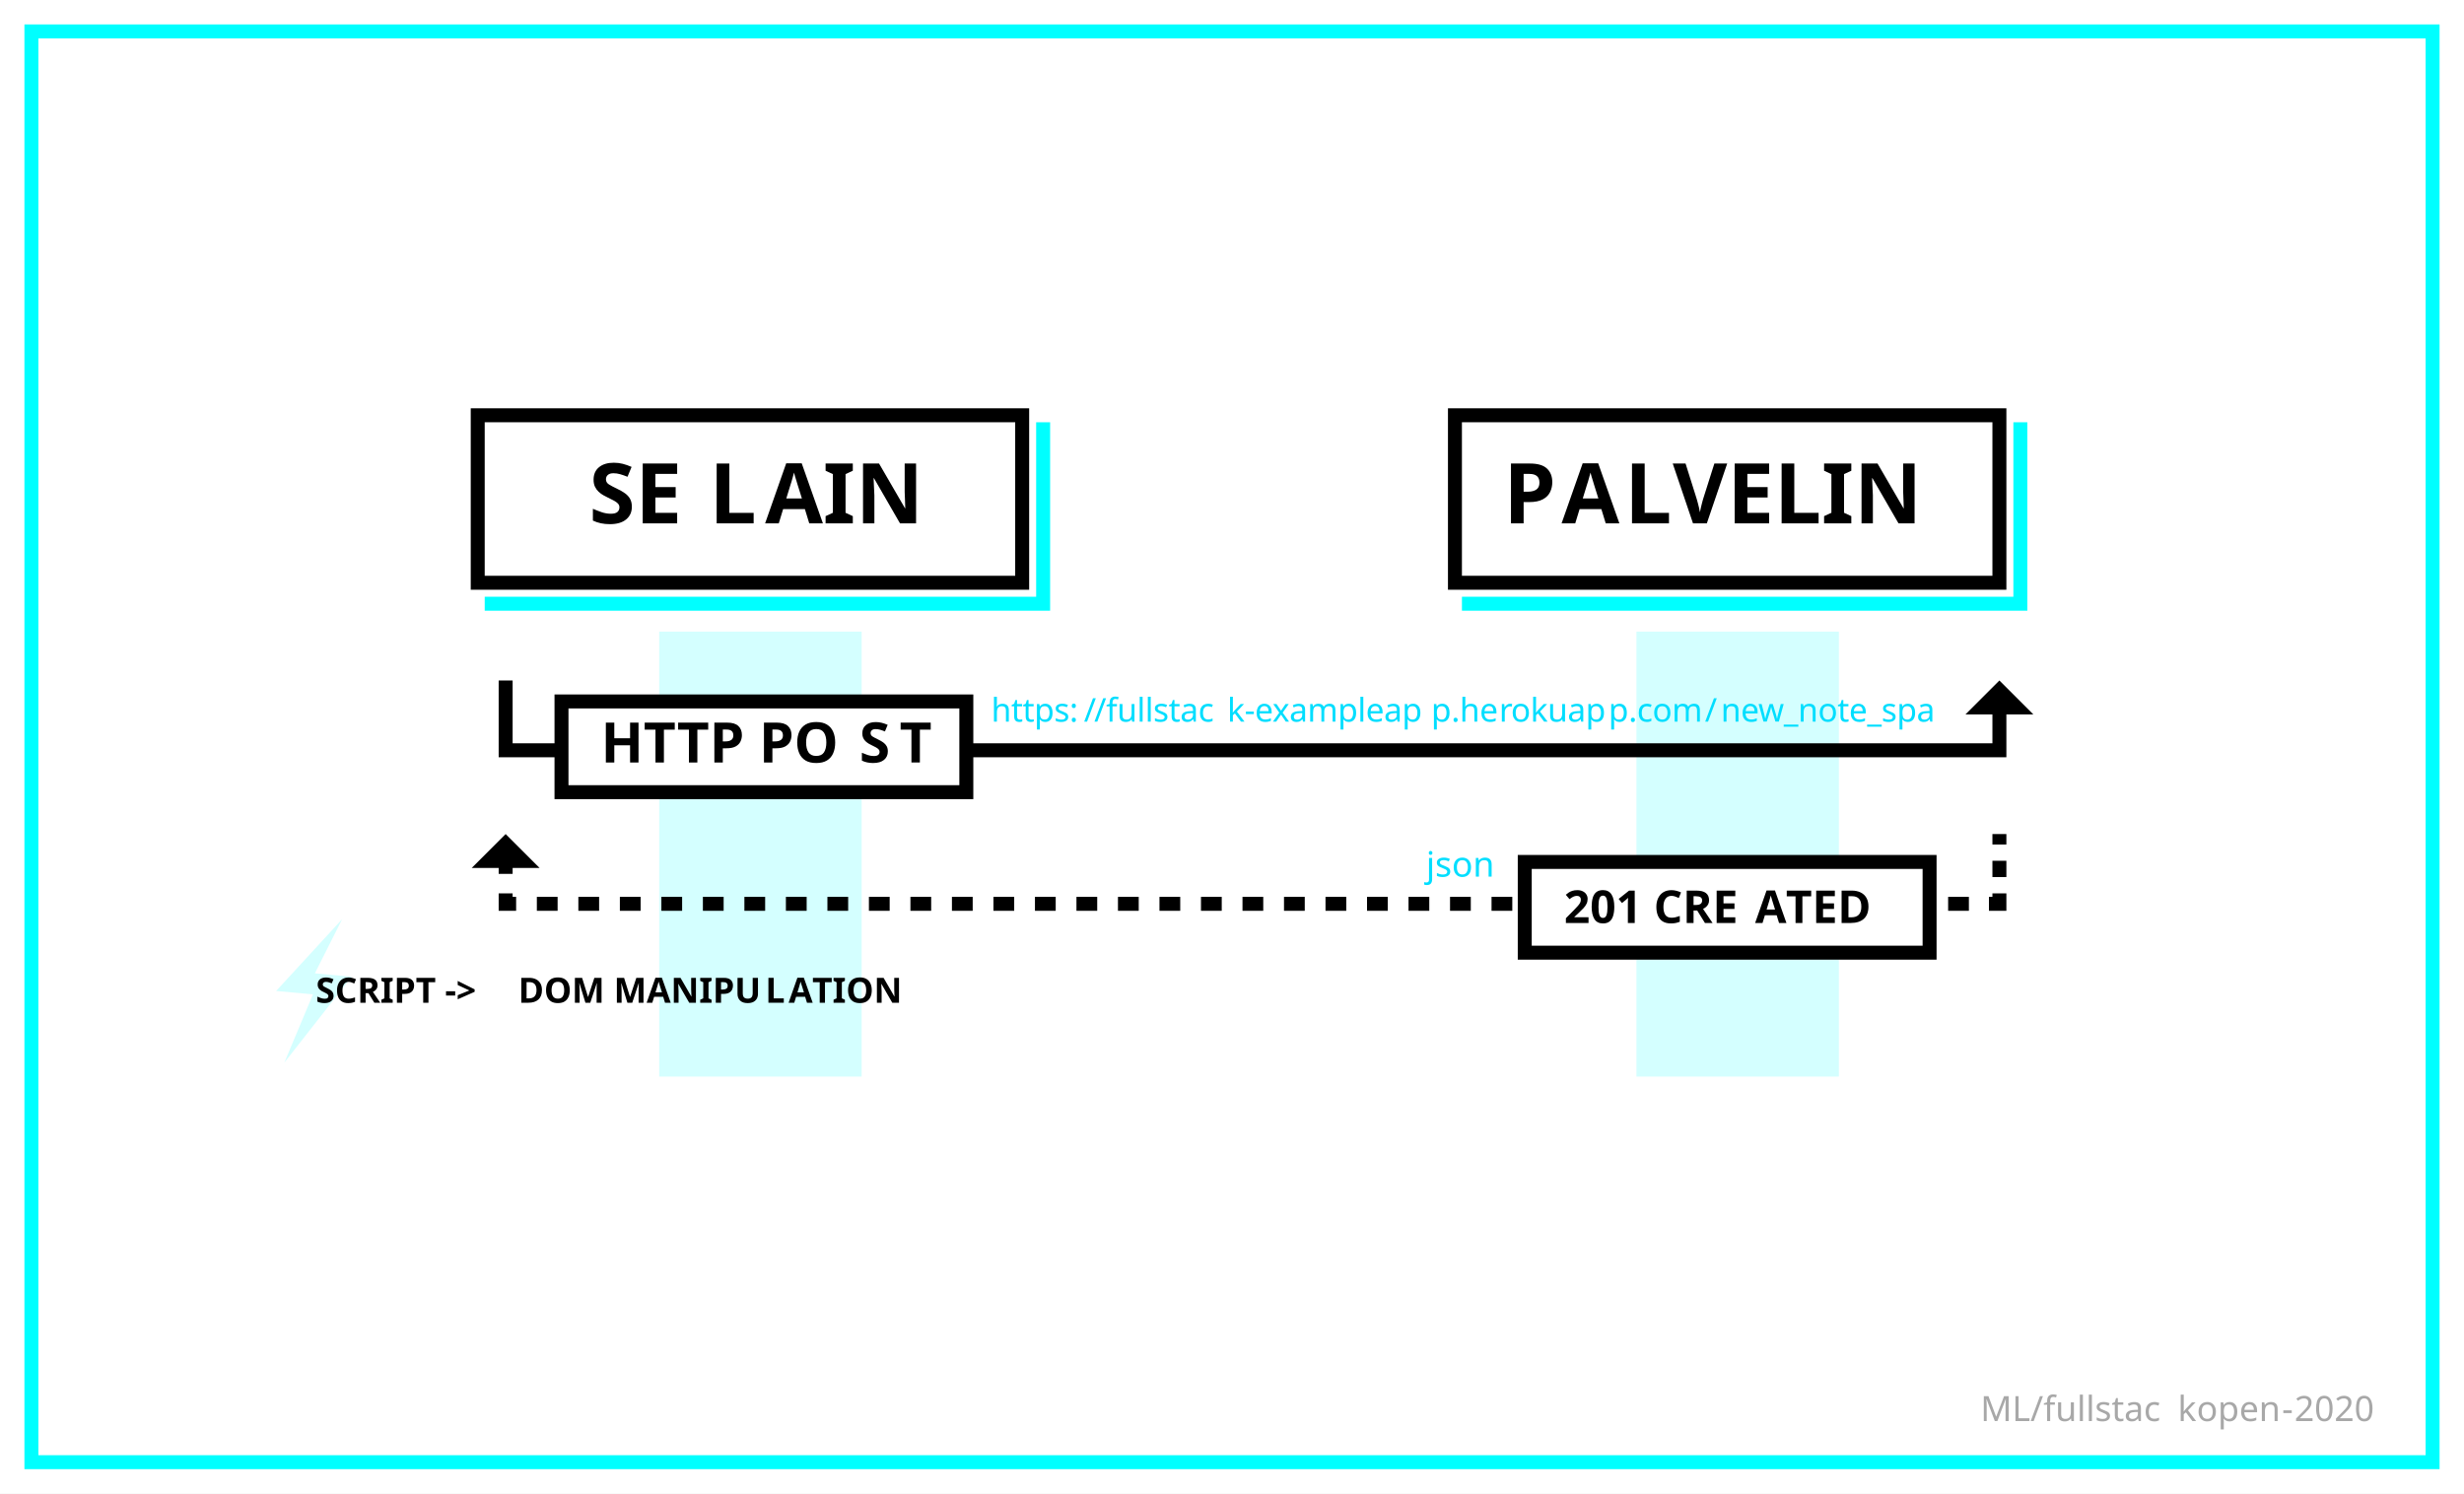
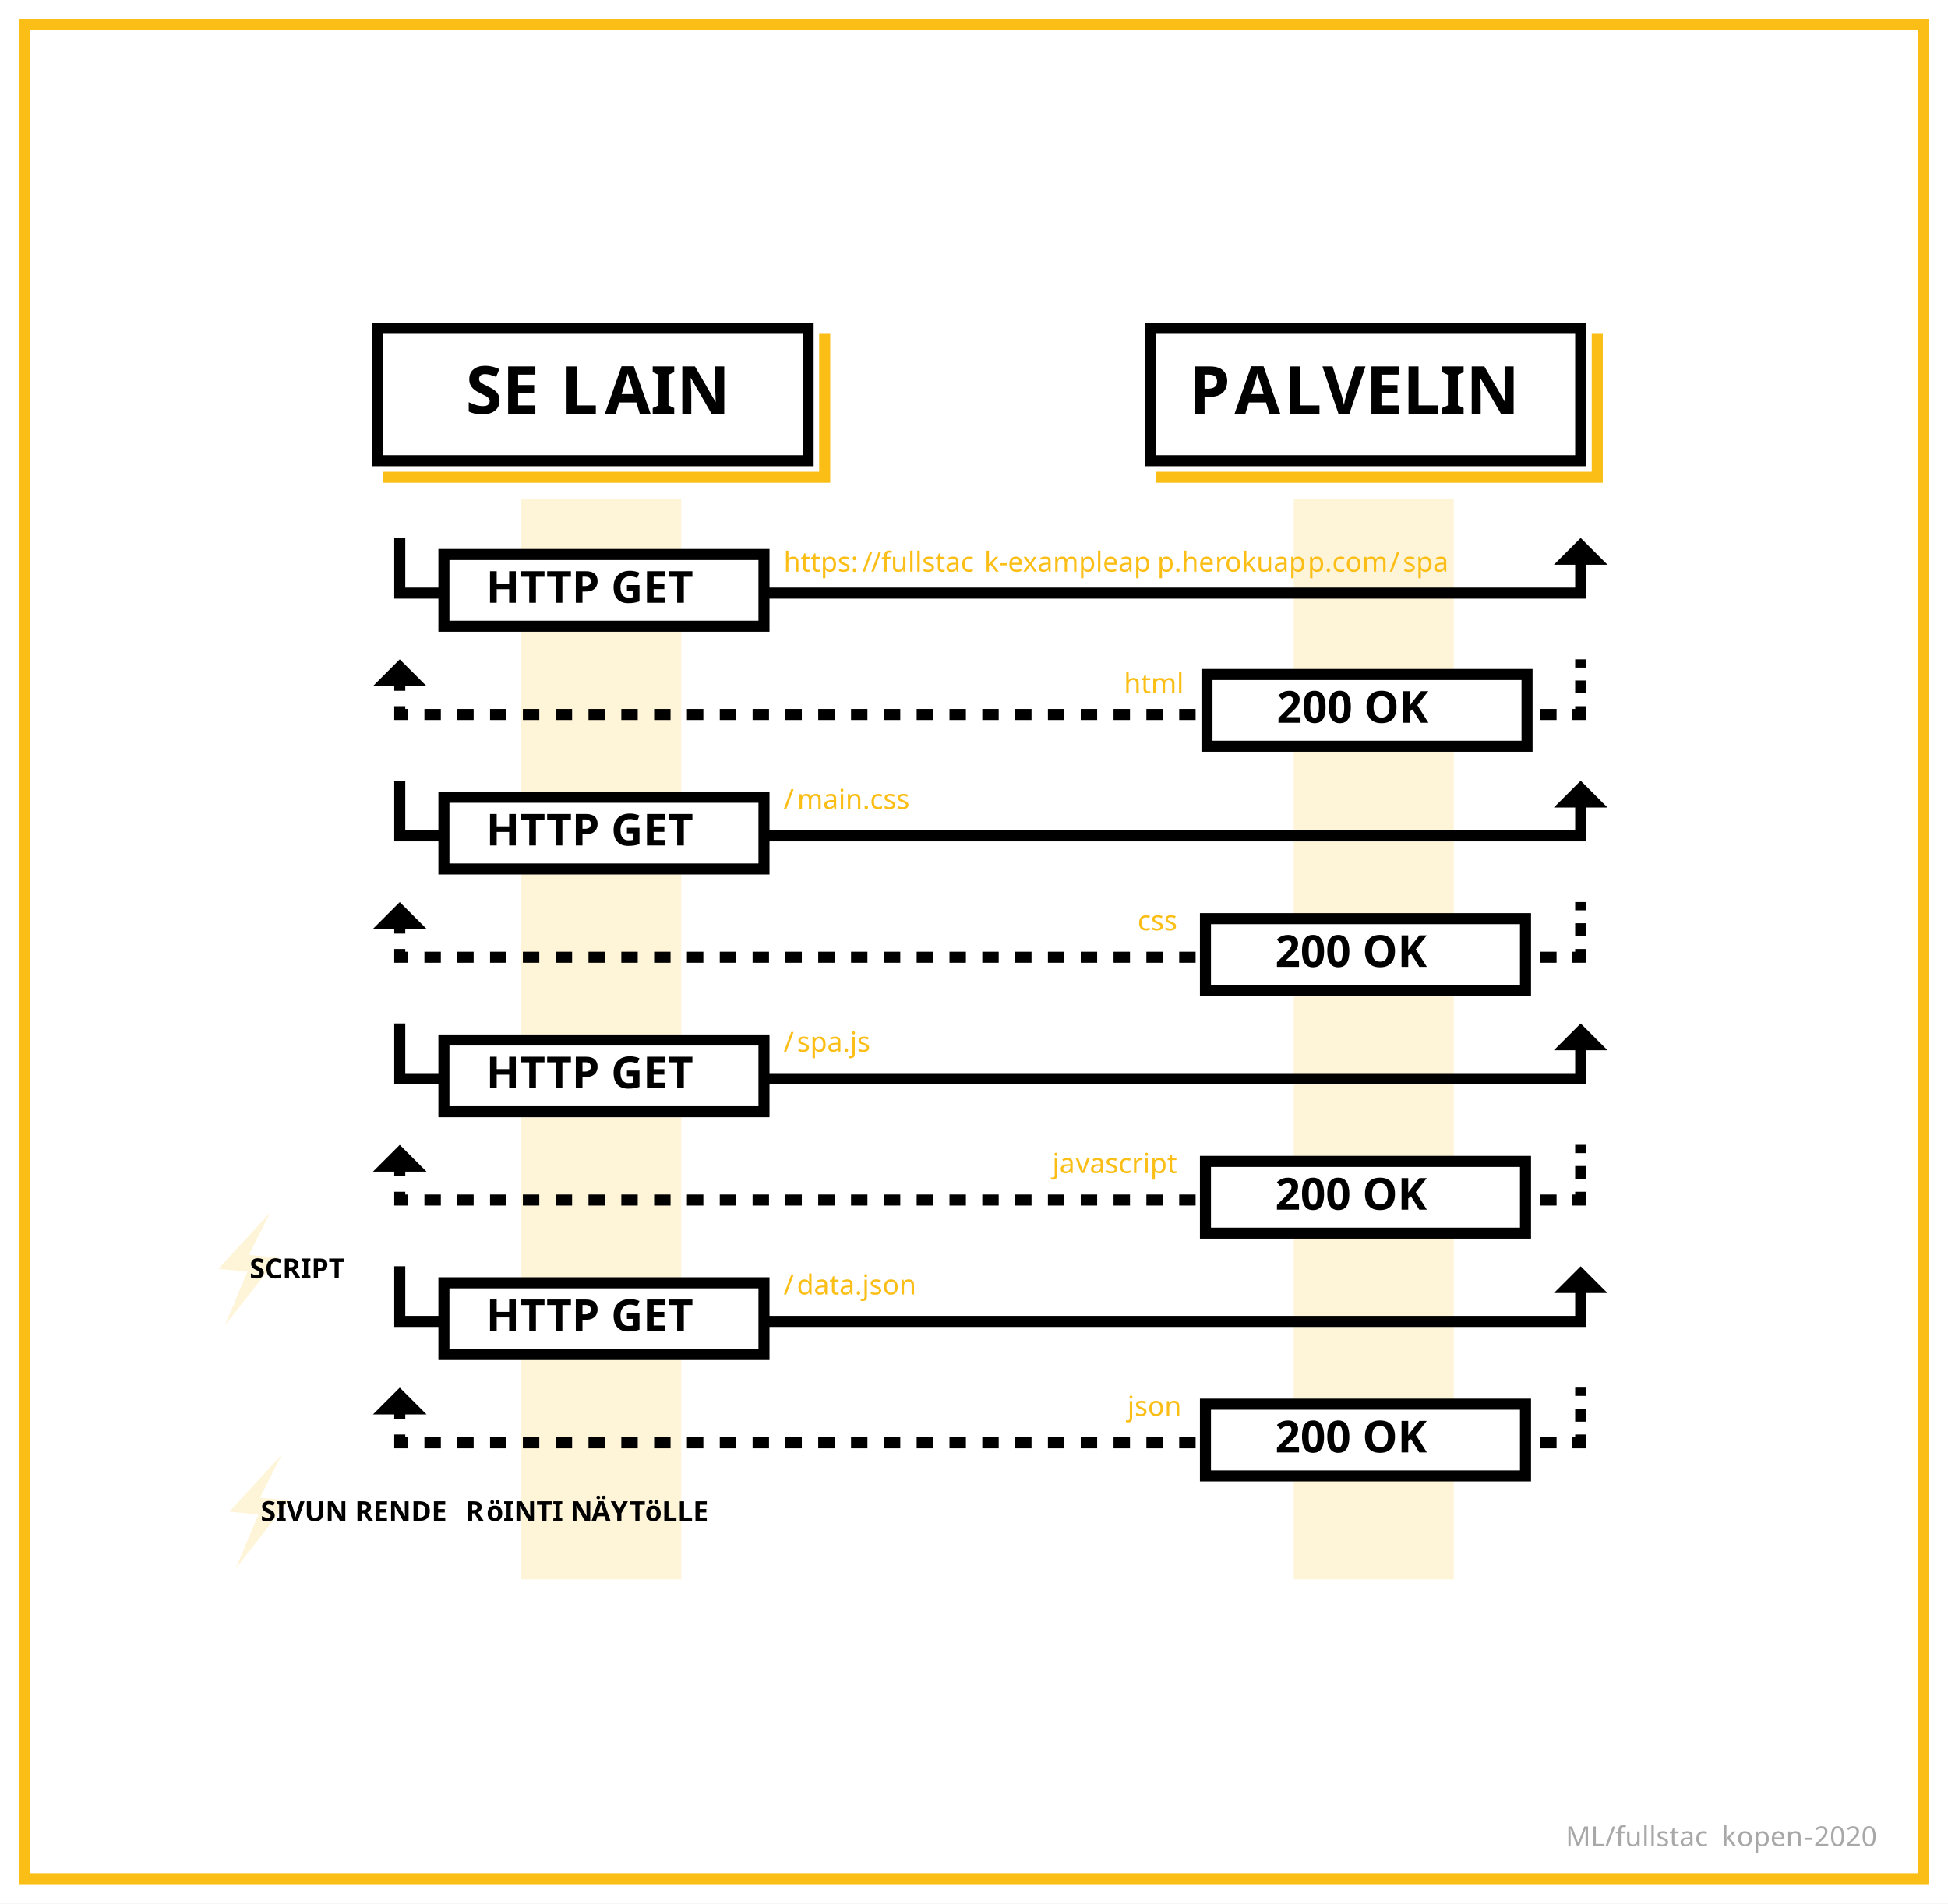
- <svg xmlns="http://www.w3.org/2000/svg" width="848.87" height="514.61" viewBox="0 0 848.87 514.61">
-   <g id="bf9fd488-b3c1-4e5d-99ef-bdf05491ed18" data-name="Layer 2">
-     <g id="bdb77873-b1d0-4e27-9cf0-6c10936f4f9c" data-name="Layer 1">
-       <rect width="848.87" height="514.61" fill="#fff" />
-       <rect x="10.82" y="10.82" width="827.23" height="492.97" fill="#fff" stroke="aqua" stroke-miterlimit="10" stroke-width="4.81" />
-       <rect x="227.1" y="217.63" width="69.74" height="153.3" fill="aqua" opacity="0.17" />
-       <rect x="563.77" y="217.63" width="69.74" height="153.3" fill="aqua" opacity="0.17" />
+ <svg xmlns="http://www.w3.org/2000/svg" width="848.87" height="829.63" viewBox="0 0 848.87 829.63">
+   <g id="bda1730b-1884-47ec-8cd1-151e2dfba222" data-name="Layer 2">
+     <g id="a1480005-284e-483f-8f9f-bf055abe1de8" data-name="Layer 1">
+       <rect width="848.87" height="829.63" fill="#fff" />
+       <rect x="10.82" y="10.82" width="827.23" height="807.99" fill="#fff" stroke="#fbbe16" stroke-miterlimit="10" stroke-width="4.81" />
+       <rect x="227.1" y="217.63" width="69.74" height="470.73" fill="#fbbe16" opacity="0.17" />
+       <rect x="563.77" y="217.63" width="69.74" height="470.73" fill="#fbbe16" opacity="0.17" />
      <text transform="translate(202.93 180.32)" font-size="28.86" font-family="SweetSansPro-Heavy, Sweet Sans Pro" font-weight="800">SE<tspan x="41.38" y="0" letter-spacing="0.02em">L</tspan>
        <tspan x="60.66" y="0">AIN</tspan>
      </text>
      <rect x="164.58" y="143.08" width="187.57" height="57.71" fill="none" stroke="#000" stroke-miterlimit="10" stroke-width="4.81" />
-       <polyline points="359.37 145.49 359.37 208.01 166.99 208.01" fill="none" stroke="aqua" stroke-miterlimit="10" stroke-width="4.81" />
+       <polyline points="359.37 145.49 359.37 208.01 166.99 208.01" fill="none" stroke="#fbbe16" stroke-miterlimit="10" stroke-width="4.81" />
      <text transform="translate(517.95 180.32)" font-size="28.86" font-family="SweetSansPro-Heavy, Sweet Sans Pro" font-weight="800">
        <tspan letter-spacing="-0.04em">P</tspan>
        <tspan x="20.03" y="0" letter-spacing="0em">A</tspan>
        <tspan x="41.7" y="0" letter-spacing="-0.08em">L</tspan>
        <tspan x="58.32" y="0">VELIN</tspan>
      </text>
      <rect x="501.24" y="143.08" width="187.57" height="57.71" fill="none" stroke="#000" stroke-miterlimit="10" stroke-width="4.81" />
-       <polyline points="696.03 145.49 696.03 208.01 503.65 208.01" fill="none" stroke="aqua" stroke-miterlimit="10" stroke-width="4.81" />
+       <polyline points="696.03 145.49 696.03 208.01 503.65 208.01" fill="none" stroke="#fbbe16" stroke-miterlimit="10" stroke-width="4.81" />
      <polyline points="174.2 234.46 174.2 258.51 688.81 258.51 688.81 244.58" fill="none" stroke="#000" stroke-miterlimit="10" stroke-width="4.81" />
      <polygon points="677.13 246.14 700.5 246.14 688.81 234.46 677.13 246.14" />
      <line x1="174.2" y1="297.48" x2="174.2" y2="301.09" fill="none" stroke="#000" stroke-miterlimit="10" stroke-width="4.81" />
      <polyline points="174.2 307.81 174.2 311.41 177.81 311.41" fill="none" stroke="#000" stroke-miterlimit="10" stroke-width="4.81" />
      <line x1="184.95" y1="311.41" x2="681.63" y2="311.41" fill="none" stroke="#000" stroke-miterlimit="10" stroke-width="4.81" stroke-dasharray="7.15 7.15" />
      <polyline points="685.21 311.41 688.81 311.41 688.81 307.81" fill="none" stroke="#000" stroke-miterlimit="10" stroke-width="4.81" />
      <line x1="688.81" y1="302.19" x2="688.81" y2="293.78" fill="none" stroke="#000" stroke-miterlimit="10" stroke-width="4.81" stroke-dasharray="5.61 5.61" />
      <line x1="688.81" y1="290.97" x2="688.81" y2="287.37" fill="none" stroke="#000" stroke-miterlimit="10" stroke-width="4.81" />
      <polygon points="185.89 299.05 162.51 299.05 174.2 287.37 185.89 299.05" />
+       <polyline points="174.2 340.27 174.2 364.32 688.81 364.32 688.81 350.38" fill="none" stroke="#000" stroke-miterlimit="10" stroke-width="4.81" />
+       <polygon points="677.13 351.95 700.5 351.95 688.81 340.27 677.13 351.95" />
+       <line x1="174.2" y1="403.29" x2="174.2" y2="406.9" fill="none" stroke="#000" stroke-miterlimit="10" stroke-width="4.81" />
+       <polyline points="174.2 413.61 174.2 417.22 177.81 417.22" fill="none" stroke="#000" stroke-miterlimit="10" stroke-width="4.81" />
+       <line x1="184.95" y1="417.22" x2="681.63" y2="417.22" fill="none" stroke="#000" stroke-miterlimit="10" stroke-width="4.81" stroke-dasharray="7.15 7.15" />
+       <polyline points="685.21 417.22 688.81 417.22 688.81 413.61" fill="none" stroke="#000" stroke-miterlimit="10" stroke-width="4.81" />
+       <line x1="688.81" y1="408" x2="688.81" y2="399.59" fill="none" stroke="#000" stroke-miterlimit="10" stroke-width="4.81" stroke-dasharray="5.61 5.61" />
+       <line x1="688.81" y1="396.78" x2="688.81" y2="393.17" fill="none" stroke="#000" stroke-miterlimit="10" stroke-width="4.81" />
+       <polygon points="185.89 404.86 162.51 404.86 174.2 393.17 185.89 404.86" />
+       <polyline points="174.2 446.08 174.2 470.13 688.81 470.13 688.81 456.19" fill="none" stroke="#000" stroke-miterlimit="10" stroke-width="4.81" />
+       <polygon points="677.13 457.76 700.5 457.76 688.81 446.08 677.13 457.76" />
+       <line x1="174.2" y1="509.1" x2="174.2" y2="512.7" fill="none" stroke="#000" stroke-miterlimit="10" stroke-width="4.81" />
+       <polyline points="174.2 519.42 174.2 523.03 177.81 523.03" fill="none" stroke="#000" stroke-miterlimit="10" stroke-width="4.81" />
+       <line x1="184.95" y1="523.03" x2="681.63" y2="523.03" fill="none" stroke="#000" stroke-miterlimit="10" stroke-width="4.81" stroke-dasharray="7.15 7.15" />
+       <polyline points="685.21 523.03 688.81 523.03 688.81 519.42" fill="none" stroke="#000" stroke-miterlimit="10" stroke-width="4.81" />
+       <line x1="688.81" y1="513.81" x2="688.81" y2="505.39" fill="none" stroke="#000" stroke-miterlimit="10" stroke-width="4.81" stroke-dasharray="5.61 5.61" />
+       <line x1="688.81" y1="502.59" x2="688.81" y2="498.98" fill="none" stroke="#000" stroke-miterlimit="10" stroke-width="4.81" />
+       <polygon points="185.89 510.66 162.51 510.66 174.2 498.98 185.89 510.66" />
+       <polyline points="174.2 551.89 174.2 575.93 688.81 575.93 688.81 562" fill="none" stroke="#000" stroke-miterlimit="10" stroke-width="4.81" />
+       <polygon points="677.13 563.57 700.5 563.57 688.81 551.89 677.13 563.57" />
+       <line x1="174.2" y1="614.91" x2="174.2" y2="618.51" fill="none" stroke="#000" stroke-miterlimit="10" stroke-width="4.81" />
+       <polyline points="174.2 625.23 174.2 628.84 177.81 628.84" fill="none" stroke="#000" stroke-miterlimit="10" stroke-width="4.81" />
+       <line x1="184.95" y1="628.84" x2="681.63" y2="628.84" fill="none" stroke="#000" stroke-miterlimit="10" stroke-width="4.81" stroke-dasharray="7.15 7.15" />
+       <polyline points="685.21 628.84 688.81 628.84 688.81 625.23" fill="none" stroke="#000" stroke-miterlimit="10" stroke-width="4.81" />
+       <line x1="688.81" y1="619.62" x2="688.81" y2="611.2" fill="none" stroke="#000" stroke-miterlimit="10" stroke-width="4.81" stroke-dasharray="5.61 5.61" />
+       <line x1="688.81" y1="608.4" x2="688.81" y2="604.79" fill="none" stroke="#000" stroke-miterlimit="10" stroke-width="4.81" />
+       <polygon points="185.89 616.47 162.51 616.47 174.2 604.79 185.89 616.47" />
      <rect x="193.44" y="241.68" width="139.47" height="31.26" fill="#fff" stroke="#000" stroke-miterlimit="10" stroke-width="4.81" />
-       <text transform="translate(206.99 262.71)" font-size="19.24" font-family="SweetSansPro-Heavy, Sweet Sans Pro" font-weight="800">HTTP PO<tspan x="89.05" y="0" letter-spacing="0em">S</tspan>
-         <tspan x="102.9" y="0">T</tspan>
+       <text transform="translate(211.8 262.71)" font-size="19.24" font-family="SweetSansPro-Heavy, Sweet Sans Pro" font-weight="800">HTTP GET</text>
+       <rect x="525.29" y="400.39" width="139.47" height="31.26" fill="#fff" stroke="#000" stroke-miterlimit="10" stroke-width="4.81" />
+       <text transform="translate(555.68 421.42)" font-size="19.24" font-family="SweetSansPro-Heavy, Sweet Sans Pro" font-weight="800">200 OK</text>
+       <rect x="525.96" y="293.98" width="139.47" height="31.26" fill="#fff" stroke="#000" stroke-miterlimit="10" stroke-width="4.81" />
+       <text transform="translate(556.35 315.01)" font-size="19.24" font-family="SweetSansPro-Heavy, Sweet Sans Pro" font-weight="800">200 OK</text>
+       <rect x="525.29" y="506.2" width="139.47" height="31.26" fill="#fff" stroke="#000" stroke-miterlimit="10" stroke-width="4.81" />
+       <text transform="translate(555.68 527.23)" font-size="19.24" font-family="SweetSansPro-Heavy, Sweet Sans Pro" font-weight="800">200 OK</text>
+       <rect x="525.29" y="612" width="139.47" height="31.26" fill="#fff" stroke="#000" stroke-miterlimit="10" stroke-width="4.81" />
+       <text transform="translate(555.68 633.03)" font-size="19.24" font-family="SweetSansPro-Heavy, Sweet Sans Pro" font-weight="800">200 OK</text>
+       <rect x="193.44" y="347.48" width="139.47" height="31.26" fill="#fff" stroke="#000" stroke-miterlimit="10" stroke-width="4.81" />
+       <text transform="translate(211.8 368.51)" font-size="19.24" font-family="SweetSansPro-Heavy, Sweet Sans Pro" font-weight="800">HTTP GET</text>
+       <rect x="193.44" y="453.29" width="139.47" height="31.26" fill="#fff" stroke="#000" stroke-miterlimit="10" stroke-width="4.81" />
+       <text transform="translate(211.8 474.32)" font-size="19.24" font-family="SweetSansPro-Heavy, Sweet Sans Pro" font-weight="800">HTTP GET</text>
+       <rect x="193.44" y="559.1" width="139.47" height="31.26" fill="#fff" stroke="#000" stroke-miterlimit="10" stroke-width="4.81" />
+       <text transform="translate(211.8 580.13)" font-size="19.24" font-family="SweetSansPro-Heavy, Sweet Sans Pro" font-weight="800">HTTP GET</text>
+       <text transform="translate(341.48 249.15)" font-size="12.02" fill="#fbbe16" font-family="SweetSansPro-Light, Sweet Sans Pro" font-weight="300">https:<tspan x="34.28" y="0" letter-spacing="-0.19em">/</tspan>
+         <tspan x="38.09" y="0">/fullstac</tspan>
+         <tspan x="87.41" y="0" letter-spacing="-0.02em">k</tspan>
+         <tspan x="93.82" y="0">-exampleap</tspan>
+         <tspan x="162.81" y="0" letter-spacing="-0.01em">p</tspan>
+         <tspan x="170.2" y="0">.he</tspan>
+         <tspan x="187.93" y="0" letter-spacing="-0.03em">r</tspan>
+         <tspan x="192.31" y="0">okuap</tspan>
+         <tspan x="228.38" y="0" letter-spacing="-0.01em">p</tspan>
+         <tspan x="235.78" y="0">.com</tspan>
+         <tspan x="264.02" y="0" letter-spacing="-0.02em">/</tspan>
+         <tspan x="269.84" y="0">spa</tspan>
      </text>
-       <rect x="525.29" y="296.98" width="139.47" height="31.26" fill="#fff" stroke="#000" stroke-miterlimit="10" stroke-width="4.81" />
-       <text transform="translate(538.84 318.01)" font-size="15.63" font-family="SweetSansPro-Heavy, Sweet Sans Pro" font-weight="800">201 CRE<tspan x="65.82" y="0" letter-spacing="-0.07em">A</tspan>
-         <tspan x="76.4" y="0">TED</tspan>
+       <text transform="translate(489.76 302.05)" font-size="12.02" fill="#fbbe16" font-family="SweetSansPro-Light, Sweet Sans Pro" font-weight="300">html</text>
+       <text transform="translate(495.74 405.46)" font-size="12.02" fill="#fbbe16" font-family="SweetSansPro-Light, Sweet Sans Pro" font-weight="300">css</text>
+       <text transform="translate(458.58 511.26)" font-size="12.02" fill="#fbbe16" font-family="SweetSansPro-Light, Sweet Sans Pro" font-weight="300">j<tspan x="3.09" y="0" letter-spacing="-0.01em">a</tspan>
+         <tspan x="10.17" y="0">vascript</tspan>
      </text>
-       <text transform="translate(341.48 248.64)" font-size="11.3" fill="#00deff" font-family="SweetSansPro-Light, Sweet Sans Pro" font-weight="300" letter-spacing="-0.01em">https:<tspan x="31.94" y="0" letter-spacing="-0.19em">/</tspan>
-         <tspan x="35.47" y="0">/fullstac</tspan>
-         <tspan x="81.32" y="0" letter-spacing="-0.03em">k</tspan>
-         <tspan x="87.29" y="0">-exampleap</tspan>
-         <tspan x="151.57" y="0" letter-spacing="-0.02em">p</tspan>
-         <tspan x="158.47" y="0">.he</tspan>
-         <tspan x="174.97" y="0" letter-spacing="-0.03em">r</tspan>
-         <tspan x="179.03" y="0" letter-spacing="-0.01em">okuap</tspan>
-         <tspan x="212.65" y="0" letter-spacing="-0.02em">p</tspan>
-         <tspan x="219.55" y="0">.com</tspan>
-         <tspan x="245.87" y="0" letter-spacing="-0.02em">/</tspan>
-         <tspan x="251.36" y="0">new_note_spa</tspan>
+       <text transform="translate(491.3 617.07)" font-size="12.02" fill="#fbbe16" font-family="SweetSansPro-Light, Sweet Sans Pro" font-weight="300">json</text>
+       <text transform="translate(341.48 352.55)" font-size="12.02" fill="#fbbe16" font-family="SweetSansPro-Light, Sweet Sans Pro" font-weight="300">
+         <tspan letter-spacing="-0.01em">/</tspan>
+         <tspan x="5.9" y="0">main.css</tspan>
      </text>
-       <text transform="translate(491.3 302.05)" font-size="12.02" fill="#00deff" font-family="SweetSansPro-Light, Sweet Sans Pro" font-weight="300">json</text>
-       <text transform="translate(682.27 489.62)" font-size="12.02" font-family="SweetSansPro-Light, Sweet Sans Pro" font-weight="300" opacity="0.34">ML/fullstac<tspan x="67.99" y="0" letter-spacing="-0.02em">k</tspan>
+       <text transform="translate(341.48 458.36)" font-size="12.02" fill="#fbbe16" font-family="SweetSansPro-Light, Sweet Sans Pro" font-weight="300">
+         <tspan letter-spacing="-0.02em">/</tspan>
+         <tspan x="5.82" y="0">spa.js</tspan>
+       </text>
+       <text transform="translate(341.48 564.17)" font-size="12.02" fill="#fbbe16" font-family="SweetSansPro-Light, Sweet Sans Pro" font-weight="300">
+         <tspan letter-spacing="-0.02em">/</tspan>
+         <tspan x="5.79" y="0">data.json</tspan>
+       </text>
+       <text transform="translate(682.27 804.64)" font-size="12.02" font-family="SweetSansPro-Light, Sweet Sans Pro" font-weight="300" opacity="0.34">ML/fullstac<tspan x="67.99" y="0" letter-spacing="-0.02em">k</tspan>
        <tspan x="74.5" y="0">open</tspan>
        <tspan x="103.87" y="0" letter-spacing="-0.04em">-</tspan>
        <tspan x="108.17" y="0">2020</tspan>
      </text>
-       <polygon points="117.88 316.69 95.13 341.44 107.81 342.61 97.96 366.12 121.16 336.53 108.48 335.35 117.88 316.69" fill="aqua" opacity="0.17" />
-       <text transform="translate(108.78 345.49)" font-size="12.02" font-family="SweetSansPro-Heavy, Sweet Sans Pro" font-weight="800">SCRIPT -&gt;</text>
-       <text transform="translate(178.52 345.49)" font-size="12.02" font-family="SweetSansPro-Heavy, Sweet Sans Pro" font-weight="800">DOM MANIPU<tspan x="85.13" y="0" letter-spacing="0.02em">L</tspan>
-         <tspan x="93.16" y="0" letter-spacing="-0.07em">A</tspan>
-         <tspan x="101.3" y="0" letter-spacing="0em">TION</tspan>
+       <polygon points="117.88 528.3 95.13 553.06 107.81 554.23 97.96 577.74 121.16 548.14 108.48 546.97 117.88 528.3" fill="#fbbe16" opacity="0.17" />
+       <text transform="translate(108.78 557.11)" font-size="12.02" font-family="SweetSansPro-Heavy, Sweet Sans Pro" font-weight="800">SCRIPT</text>
+       <polygon points="122.69 634.11 99.94 658.86 112.62 660.04 102.77 683.54 125.97 653.95 113.29 652.78 122.69 634.11" fill="#fbbe16" opacity="0.17" />
+       <text transform="translate(113.59 662.92)" font-size="12.02" font-family="SweetSansPro-Heavy, Sweet Sans Pro" font-weight="800">SIVUN RENDE<tspan x="89.27" y="0" letter-spacing="-0.02em">R</tspan>
+         <tspan x="98.37" y="0" letter-spacing="-0.01em">ö</tspan>
+         <tspan x="105.72" y="0" letter-spacing="0em">INTI N</tspan>
+         <tspan x="144.16" y="0" letter-spacing="-0.05em">Ä</tspan>
+         <tspan x="152.53" y="0" letter-spacing="0.02em">Y</tspan>
+         <tspan x="160.68" y="0" letter-spacing="-0.09em">T</tspan>
+         <tspan x="167.45" y="0" letter-spacing="-0.01em">ö</tspan>
+         <tspan x="174.81" y="0">LLE</tspan>
      </text>
    </g>
  </g>
</svg>
